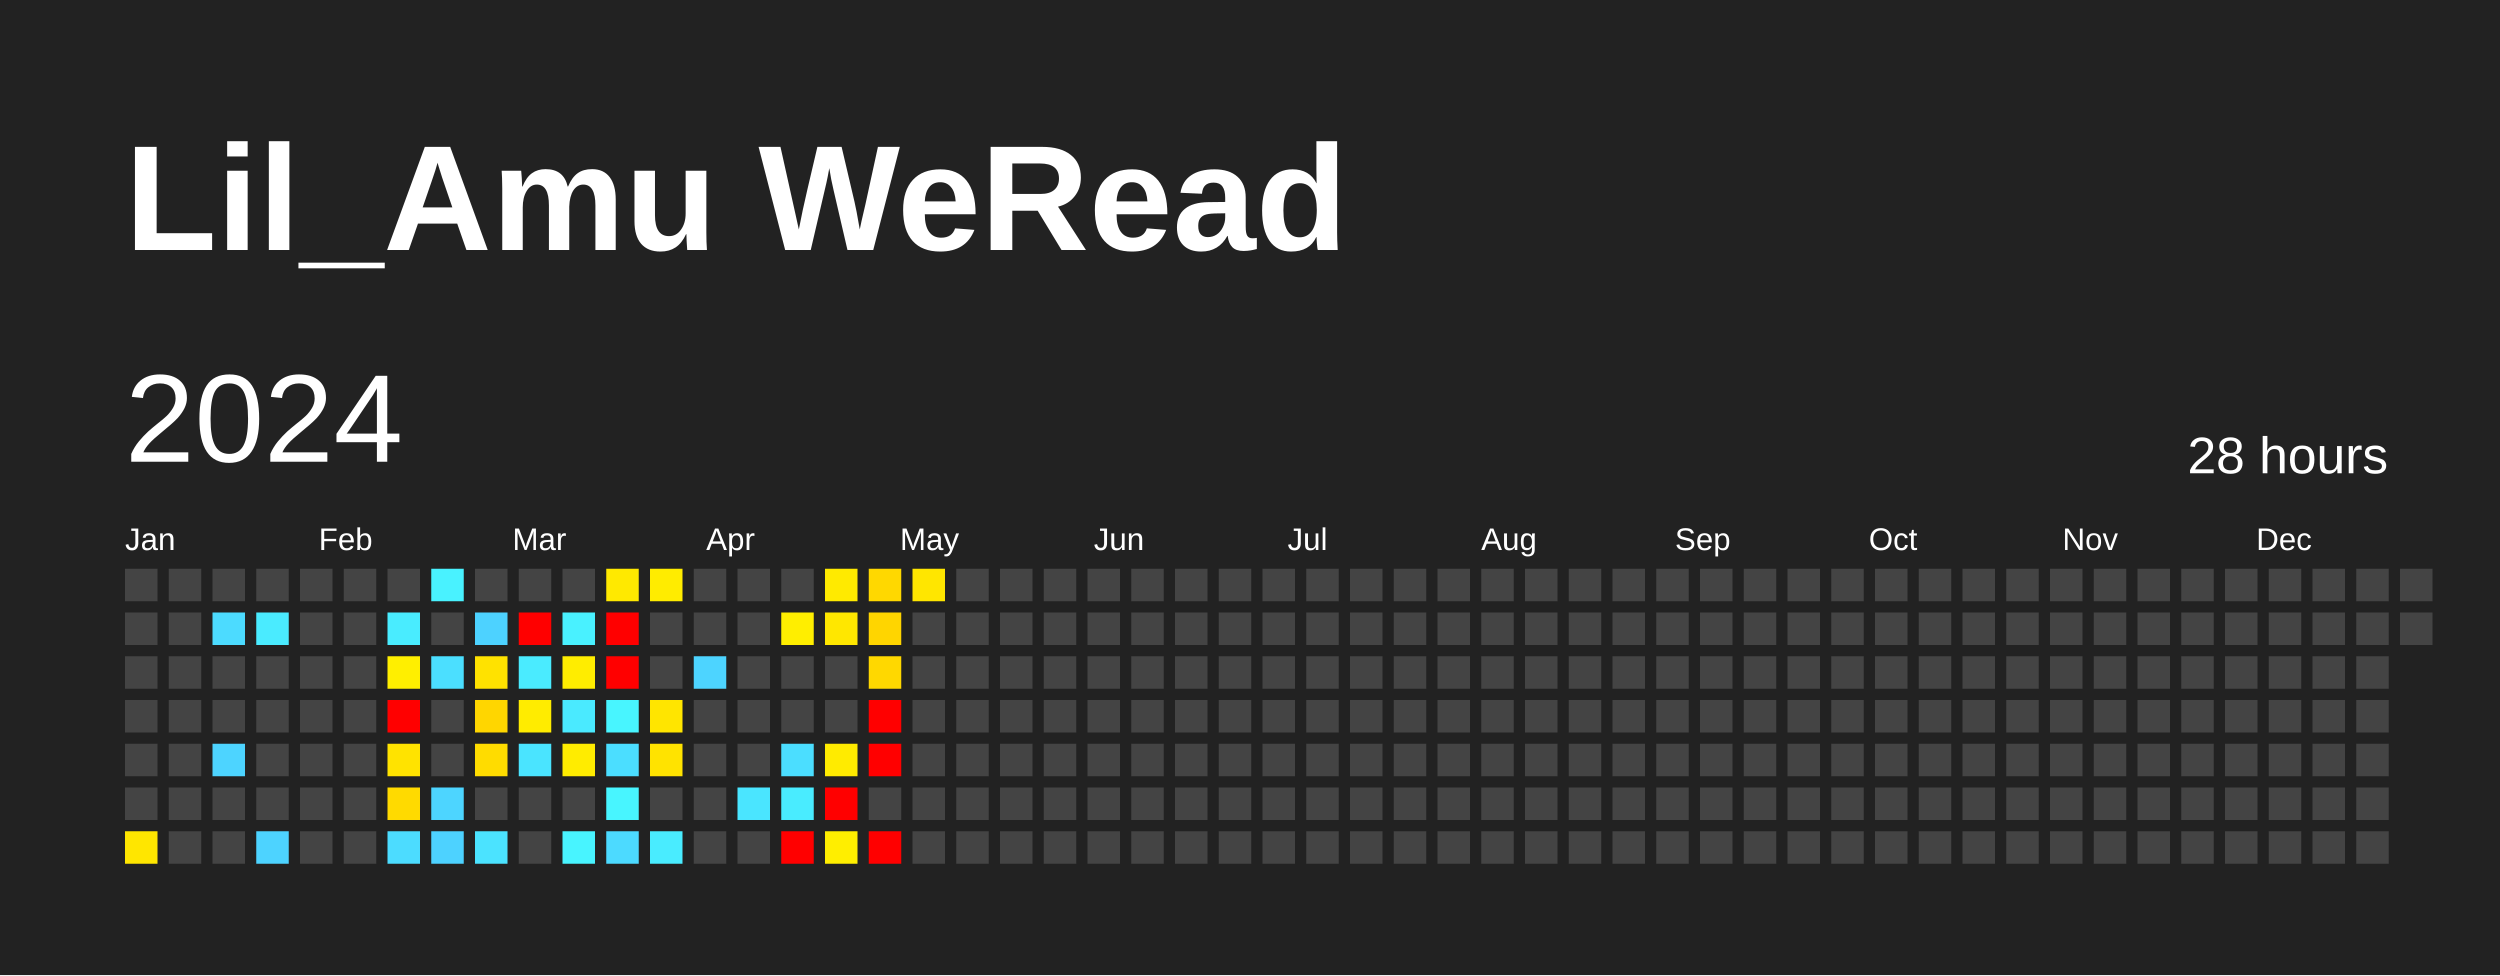
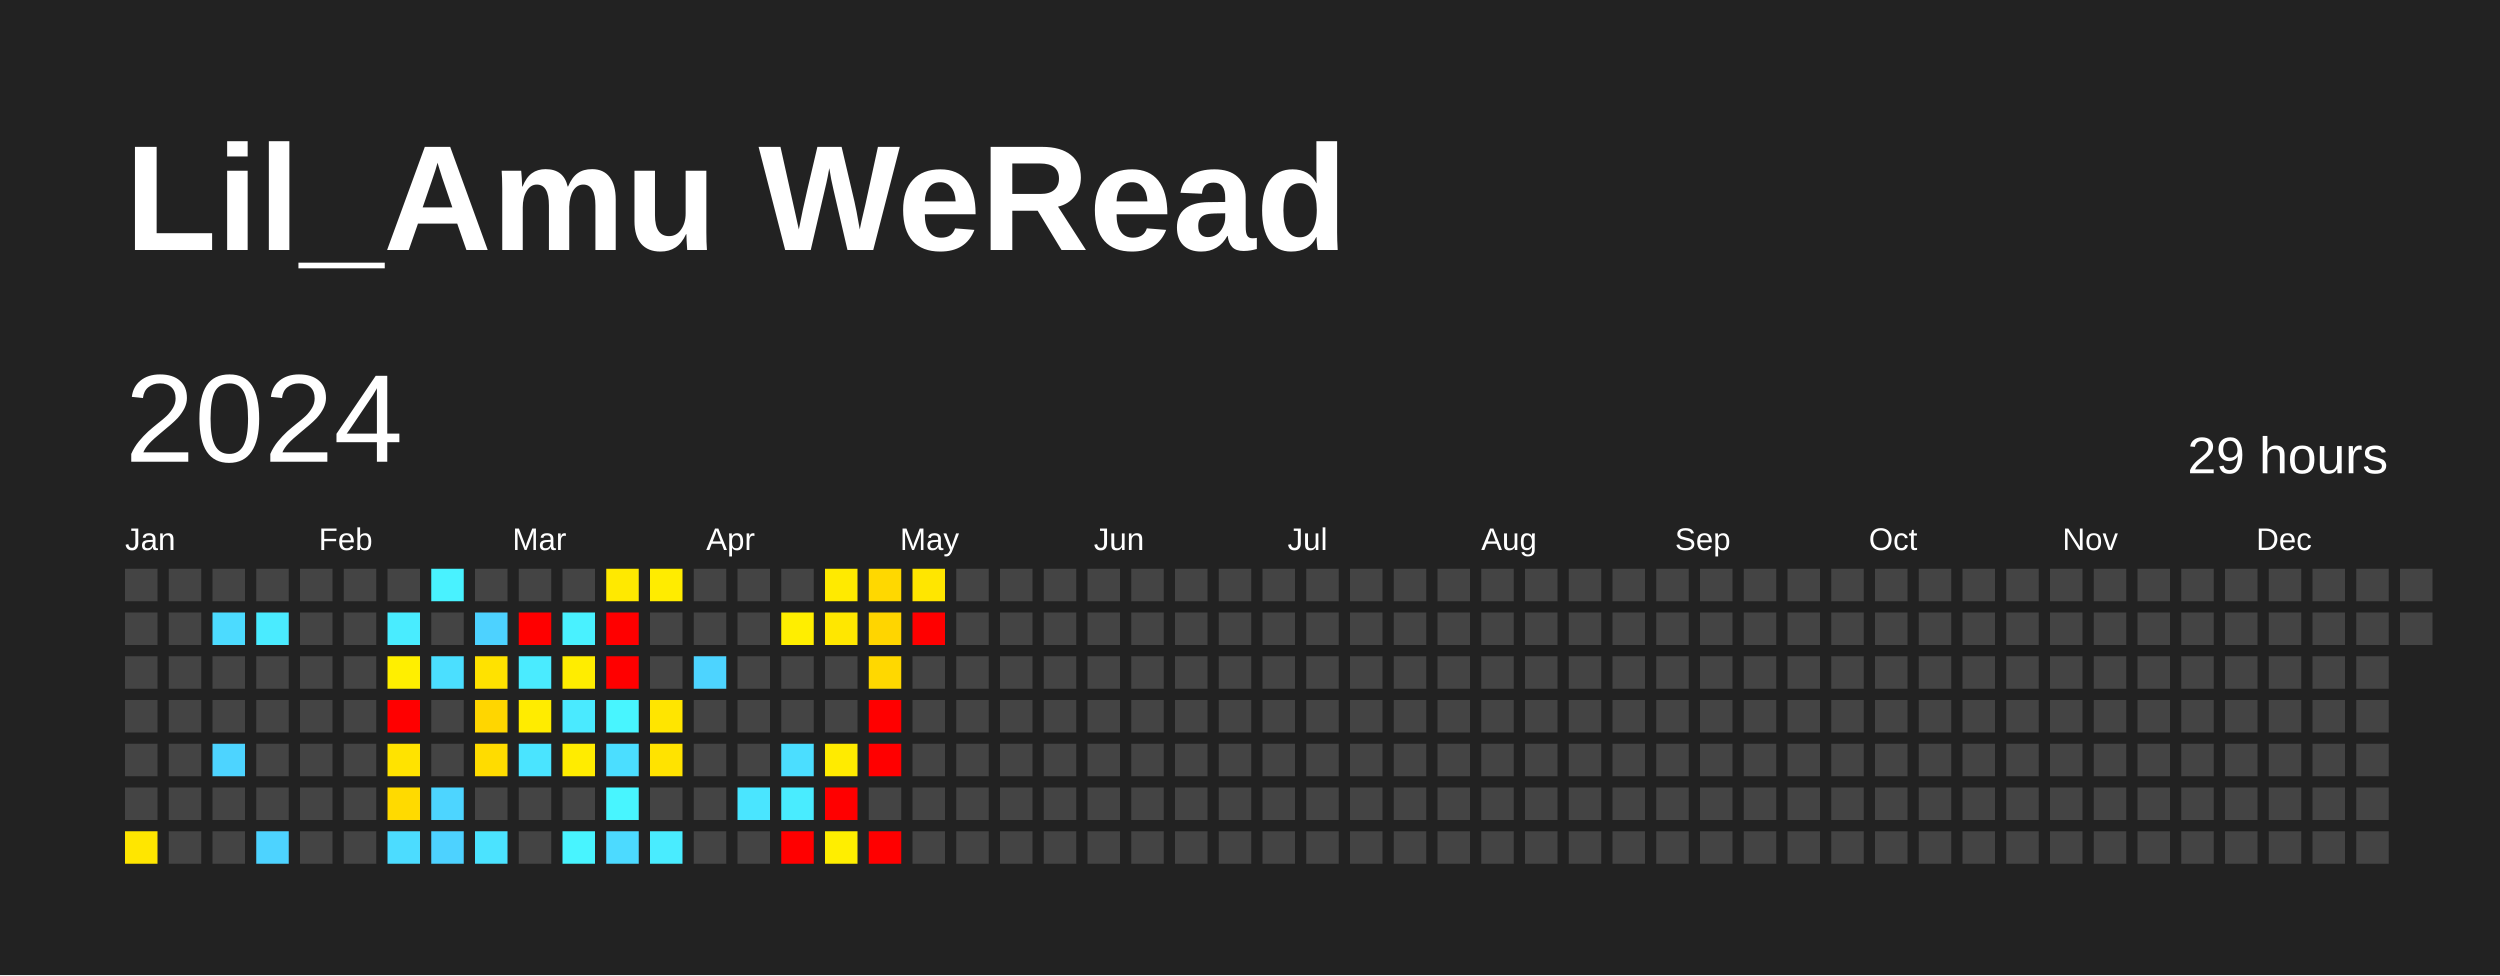
<svg xmlns="http://www.w3.org/2000/svg" baseProfile="full" height="78mm" version="1.1" viewBox="0,0,200,78" width="200mm">
  <defs />
  <rect fill="#222222" height="78" width="200" x="0" y="0" />
  <text fill="#FFFFFF" style="font-size:12px; font-family:Arial; font-weight:bold;" x="10" y="20">Lil_Amu WeRead</text>
  <text dominant-baseline="hanging" fill="#FFFFFF" style="font-size:10.0px; font-family:Arial;" x="10" y="30">2024</text>
-   <text dominant-baseline="hanging" fill="#FFFFFF" style="font-size:4.125px; font-family:Arial;" x="175" y="35">28 hours</text>
+   <text dominant-baseline="hanging" fill="#FFFFFF" style="font-size:4.125px; font-family:Arial;" x="175" y="35">29 hours</text>
  <text fill="#FFFFFF" style="font-size:2.5px; font-family:Arial" x="10.0" y="44">Jan</text>
  <text fill="#FFFFFF" style="font-size:2.5px; font-family:Arial" x="25.5" y="44">Feb</text>
  <text fill="#FFFFFF" style="font-size:2.5px; font-family:Arial" x="41.0" y="44">Mar</text>
  <text fill="#FFFFFF" style="font-size:2.5px; font-family:Arial" x="56.5" y="44">Apr</text>
  <text fill="#FFFFFF" style="font-size:2.5px; font-family:Arial" x="72.0" y="44">May</text>
  <text fill="#FFFFFF" style="font-size:2.5px; font-family:Arial" x="87.5" y="44">Jun</text>
  <text fill="#FFFFFF" style="font-size:2.5px; font-family:Arial" x="103.0" y="44">Jul</text>
  <text fill="#FFFFFF" style="font-size:2.5px; font-family:Arial" x="118.5" y="44">Aug</text>
  <text fill="#FFFFFF" style="font-size:2.5px; font-family:Arial" x="134.0" y="44">Sep</text>
  <text fill="#FFFFFF" style="font-size:2.5px; font-family:Arial" x="149.5" y="44">Oct</text>
  <text fill="#FFFFFF" style="font-size:2.5px; font-family:Arial" x="165.0" y="44">Nov</text>
  <text fill="#FFFFFF" style="font-size:2.5px; font-family:Arial" x="180.5" y="44">Dec</text>
  <rect fill="#444444" height="2.6" width="2.6" x="10.0" y="45.5" />
  <rect fill="#444444" height="2.6" width="2.6" x="10.0" y="49.0" />
  <rect fill="#444444" height="2.6" width="2.6" x="10.0" y="52.5" />
  <rect fill="#444444" height="2.6" width="2.6" x="10.0" y="56.0" />
  <rect fill="#444444" height="2.6" width="2.6" x="10.0" y="59.5" />
  <rect fill="#444444" height="2.6" width="2.6" x="10.0" y="63.0" />
  <rect fill="#ffe600" height="2.6" width="2.6" x="10.0" y="66.5" />
  <rect fill="#444444" height="2.6" width="2.6" x="13.5" y="45.5" />
  <rect fill="#444444" height="2.6" width="2.6" x="13.5" y="49.0" />
  <rect fill="#444444" height="2.6" width="2.6" x="13.5" y="52.5" />
  <rect fill="#444444" height="2.6" width="2.6" x="13.5" y="56.0" />
  <rect fill="#444444" height="2.6" width="2.6" x="13.5" y="59.5" />
  <rect fill="#444444" height="2.6" width="2.6" x="13.5" y="63.0" />
  <rect fill="#444444" height="2.6" width="2.6" x="13.5" y="66.5" />
  <rect fill="#444444" height="2.6" width="2.6" x="17.0" y="45.5" />
  <rect fill="#4cdbff" height="2.6" width="2.6" x="17.0" y="49.0" />
  <rect fill="#444444" height="2.6" width="2.6" x="17.0" y="52.5" />
  <rect fill="#444444" height="2.6" width="2.6" x="17.0" y="56.0" />
  <rect fill="#4dd4ff" height="2.6" width="2.6" x="17.0" y="59.5" />
  <rect fill="#444444" height="2.6" width="2.6" x="17.0" y="63.0" />
  <rect fill="#444444" height="2.6" width="2.6" x="17.0" y="66.5" />
  <rect fill="#444444" height="2.6" width="2.6" x="20.5" y="45.5" />
  <rect fill="#4aebff" height="2.6" width="2.6" x="20.5" y="49.0" />
  <rect fill="#444444" height="2.6" width="2.6" x="20.5" y="52.5" />
  <rect fill="#444444" height="2.6" width="2.6" x="20.5" y="56.0" />
  <rect fill="#444444" height="2.6" width="2.6" x="20.5" y="59.5" />
  <rect fill="#444444" height="2.6" width="2.6" x="20.5" y="63.0" />
  <rect fill="#4dd3ff" height="2.6" width="2.6" x="20.5" y="66.5" />
  <rect fill="#444444" height="2.6" width="2.6" x="24.0" y="45.5" />
  <rect fill="#444444" height="2.6" width="2.6" x="24.0" y="49.0" />
  <rect fill="#444444" height="2.6" width="2.6" x="24.0" y="52.5" />
  <rect fill="#444444" height="2.6" width="2.6" x="24.0" y="56.0" />
  <rect fill="#444444" height="2.6" width="2.6" x="24.0" y="59.5" />
  <rect fill="#444444" height="2.6" width="2.6" x="24.0" y="63.0" />
  <rect fill="#444444" height="2.6" width="2.6" x="24.0" y="66.5" />
  <rect fill="#444444" height="2.6" width="2.6" x="27.5" y="45.5" />
  <rect fill="#444444" height="2.6" width="2.6" x="27.5" y="49.0" />
  <rect fill="#444444" height="2.6" width="2.6" x="27.5" y="52.5" />
  <rect fill="#444444" height="2.6" width="2.6" x="27.5" y="56.0" />
  <rect fill="#444444" height="2.6" width="2.6" x="27.5" y="59.5" />
  <rect fill="#444444" height="2.6" width="2.6" x="27.5" y="63.0" />
  <rect fill="#444444" height="2.6" width="2.6" x="27.5" y="66.5" />
  <rect fill="#444444" height="2.6" width="2.6" x="31.0" y="45.5" />
  <rect fill="#49ecff" height="2.6" width="2.6" x="31.0" y="49.0" />
  <rect fill="#ffef00" height="2.6" width="2.6" x="31.0" y="52.5" />
  <rect fill="red" height="2.6" width="2.6" x="31.0" y="56.0" />
  <rect fill="#ffe300" height="2.6" width="2.6" x="31.0" y="59.5" />
  <rect fill="#ffda00" height="2.6" width="2.6" x="31.0" y="63.0" />
  <rect fill="#4cdcff" height="2.6" width="2.6" x="31.0" y="66.5" />
  <rect fill="#49f2ff" height="2.6" width="2.6" x="34.5" y="45.5" />
  <rect fill="#444444" height="2.6" width="2.6" x="34.5" y="49.0" />
  <rect fill="#4bdfff" height="2.6" width="2.6" x="34.5" y="52.5" />
  <rect fill="#444444" height="2.6" width="2.6" x="34.5" y="56.0" />
  <rect fill="#444444" height="2.6" width="2.6" x="34.5" y="59.5" />
  <rect fill="#4dd5ff" height="2.6" width="2.6" x="34.5" y="63.0" />
  <rect fill="#4dd2ff" height="2.6" width="2.6" x="34.5" y="66.5" />
  <rect fill="#444444" height="2.6" width="2.6" x="38.0" y="45.5" />
  <rect fill="#4dd2ff" height="2.6" width="2.6" x="38.0" y="49.0" />
  <rect fill="#ffe200" height="2.6" width="2.6" x="38.0" y="52.5" />
  <rect fill="#ffd600" height="2.6" width="2.6" x="38.0" y="56.0" />
  <rect fill="#ffdc00" height="2.6" width="2.6" x="38.0" y="59.5" />
  <rect fill="#444444" height="2.6" width="2.6" x="38.0" y="63.0" />
  <rect fill="#4be3ff" height="2.6" width="2.6" x="38.0" y="66.5" />
  <rect fill="#444444" height="2.6" width="2.6" x="41.5" y="45.5" />
  <rect fill="red" height="2.6" width="2.6" x="41.5" y="49.0" />
  <rect fill="#4aebff" height="2.6" width="2.6" x="41.5" y="52.5" />
  <rect fill="#ffec00" height="2.6" width="2.6" x="41.5" y="56.0" />
  <rect fill="#4ae4ff" height="2.6" width="2.6" x="41.5" y="59.5" />
  <rect fill="#444444" height="2.6" width="2.6" x="41.5" y="63.0" />
  <rect fill="#444444" height="2.6" width="2.6" x="41.5" y="66.5" />
  <rect fill="#444444" height="2.6" width="2.6" x="45.0" y="45.5" />
  <rect fill="#49f1ff" height="2.6" width="2.6" x="45.0" y="49.0" />
  <rect fill="#ffed00" height="2.6" width="2.6" x="45.0" y="52.5" />
  <rect fill="#4aeaff" height="2.6" width="2.6" x="45.0" y="56.0" />
  <rect fill="#ffec00" height="2.6" width="2.6" x="45.0" y="59.5" />
  <rect fill="#444444" height="2.6" width="2.6" x="45.0" y="63.0" />
  <rect fill="#48f4ff" height="2.6" width="2.6" x="45.0" y="66.5" />
  <rect fill="#ffe900" height="2.6" width="2.6" x="48.5" y="45.5" />
  <rect fill="red" height="2.6" width="2.6" x="48.5" y="49.0" />
  <rect fill="red" height="2.6" width="2.6" x="48.5" y="52.5" />
  <rect fill="#48f5ff" height="2.6" width="2.6" x="48.5" y="56.0" />
  <rect fill="#4bdeff" height="2.6" width="2.6" x="48.5" y="59.5" />
  <rect fill="#48f5ff" height="2.6" width="2.6" x="48.5" y="63.0" />
  <rect fill="#4cdaff" height="2.6" width="2.6" x="48.5" y="66.5" />
  <rect fill="#ffec00" height="2.6" width="2.6" x="52.0" y="45.5" />
  <rect fill="#444444" height="2.6" width="2.6" x="52.0" y="49.0" />
  <rect fill="#444444" height="2.6" width="2.6" x="52.0" y="52.5" />
  <rect fill="#ffe500" height="2.6" width="2.6" x="52.0" y="56.0" />
  <rect fill="#ffe300" height="2.6" width="2.6" x="52.0" y="59.5" />
  <rect fill="#444444" height="2.6" width="2.6" x="52.0" y="63.0" />
  <rect fill="#49ecff" height="2.6" width="2.6" x="52.0" y="66.5" />
  <rect fill="#444444" height="2.6" width="2.6" x="55.5" y="45.5" />
  <rect fill="#444444" height="2.6" width="2.6" x="55.5" y="49.0" />
  <rect fill="#4dd4ff" height="2.6" width="2.6" x="55.5" y="52.5" />
  <rect fill="#444444" height="2.6" width="2.6" x="55.5" y="56.0" />
  <rect fill="#444444" height="2.6" width="2.6" x="55.5" y="59.5" />
  <rect fill="#444444" height="2.6" width="2.6" x="55.5" y="63.0" />
  <rect fill="#444444" height="2.6" width="2.6" x="55.5" y="66.5" />
  <rect fill="#444444" height="2.6" width="2.6" x="59.0" y="45.5" />
  <rect fill="#444444" height="2.6" width="2.6" x="59.0" y="49.0" />
  <rect fill="#444444" height="2.6" width="2.6" x="59.0" y="52.5" />
  <rect fill="#444444" height="2.6" width="2.6" x="59.0" y="56.0" />
  <rect fill="#444444" height="2.6" width="2.6" x="59.0" y="59.5" />
  <rect fill="#4ae5ff" height="2.6" width="2.6" x="59.0" y="63.0" />
  <rect fill="#444444" height="2.6" width="2.6" x="59.0" y="66.5" />
  <rect fill="#444444" height="2.6" width="2.6" x="62.5" y="45.5" />
  <rect fill="#ffee00" height="2.6" width="2.6" x="62.5" y="49.0" />
  <rect fill="#444444" height="2.6" width="2.6" x="62.5" y="52.5" />
  <rect fill="#444444" height="2.6" width="2.6" x="62.5" y="56.0" />
  <rect fill="#4bdeff" height="2.6" width="2.6" x="62.5" y="59.5" />
  <rect fill="#49ecff" height="2.6" width="2.6" x="62.5" y="63.0" />
  <rect fill="red" height="2.6" width="2.6" x="62.5" y="66.5" />
  <rect fill="#ffea00" height="2.6" width="2.6" x="66.0" y="45.5" />
  <rect fill="#ffe700" height="2.6" width="2.6" x="66.0" y="49.0" />
  <rect fill="#444444" height="2.6" width="2.6" x="66.0" y="52.5" />
  <rect fill="#444444" height="2.6" width="2.6" x="66.0" y="56.0" />
  <rect fill="#ffeb00" height="2.6" width="2.6" x="66.0" y="59.5" />
  <rect fill="red" height="2.6" width="2.6" x="66.0" y="63.0" />
  <rect fill="#ffee00" height="2.6" width="2.6" x="66.0" y="66.5" />
  <rect fill="#ffd800" height="2.6" width="2.6" x="69.5" y="45.5" />
  <rect fill="#ffd500" height="2.6" width="2.6" x="69.5" y="49.0" />
  <rect fill="#ffd800" height="2.6" width="2.6" x="69.5" y="52.5" />
  <rect fill="red" height="2.6" width="2.6" x="69.5" y="56.0" />
  <rect fill="red" height="2.6" width="2.6" x="69.5" y="59.5" />
  <rect fill="#444444" height="2.6" width="2.6" x="69.5" y="63.0" />
  <rect fill="red" height="2.6" width="2.6" x="69.5" y="66.5" />
  <rect fill="#ffe600" height="2.6" width="2.6" x="73.0" y="45.5" />
-   <rect fill="#444444" height="2.6" width="2.6" x="73.0" y="49.0" />
+   <rect fill="red" height="2.6" width="2.6" x="73.0" y="49.0" />
  <rect fill="#444444" height="2.6" width="2.6" x="73.0" y="52.5" />
  <rect fill="#444444" height="2.6" width="2.6" x="73.0" y="56.0" />
  <rect fill="#444444" height="2.6" width="2.6" x="73.0" y="59.5" />
  <rect fill="#444444" height="2.6" width="2.6" x="73.0" y="63.0" />
  <rect fill="#444444" height="2.6" width="2.6" x="73.0" y="66.5" />
  <rect fill="#444444" height="2.6" width="2.6" x="76.5" y="45.5" />
  <rect fill="#444444" height="2.6" width="2.6" x="76.5" y="49.0" />
  <rect fill="#444444" height="2.6" width="2.6" x="76.5" y="52.5" />
  <rect fill="#444444" height="2.6" width="2.6" x="76.5" y="56.0" />
  <rect fill="#444444" height="2.6" width="2.6" x="76.5" y="59.5" />
  <rect fill="#444444" height="2.6" width="2.6" x="76.5" y="63.0" />
  <rect fill="#444444" height="2.6" width="2.6" x="76.5" y="66.5" />
  <rect fill="#444444" height="2.6" width="2.6" x="80.0" y="45.5" />
  <rect fill="#444444" height="2.6" width="2.6" x="80.0" y="49.0" />
  <rect fill="#444444" height="2.6" width="2.6" x="80.0" y="52.5" />
  <rect fill="#444444" height="2.6" width="2.6" x="80.0" y="56.0" />
  <rect fill="#444444" height="2.6" width="2.6" x="80.0" y="59.5" />
  <rect fill="#444444" height="2.6" width="2.6" x="80.0" y="63.0" />
  <rect fill="#444444" height="2.6" width="2.6" x="80.0" y="66.5" />
  <rect fill="#444444" height="2.6" width="2.6" x="83.5" y="45.5" />
  <rect fill="#444444" height="2.6" width="2.6" x="83.5" y="49.0" />
  <rect fill="#444444" height="2.6" width="2.6" x="83.5" y="52.5" />
  <rect fill="#444444" height="2.6" width="2.6" x="83.5" y="56.0" />
  <rect fill="#444444" height="2.6" width="2.6" x="83.5" y="59.5" />
  <rect fill="#444444" height="2.6" width="2.6" x="83.5" y="63.0" />
  <rect fill="#444444" height="2.6" width="2.6" x="83.5" y="66.5" />
  <rect fill="#444444" height="2.6" width="2.6" x="87.0" y="45.5" />
  <rect fill="#444444" height="2.6" width="2.6" x="87.0" y="49.0" />
  <rect fill="#444444" height="2.6" width="2.6" x="87.0" y="52.5" />
  <rect fill="#444444" height="2.6" width="2.6" x="87.0" y="56.0" />
  <rect fill="#444444" height="2.6" width="2.6" x="87.0" y="59.5" />
  <rect fill="#444444" height="2.6" width="2.6" x="87.0" y="63.0" />
  <rect fill="#444444" height="2.6" width="2.6" x="87.0" y="66.5" />
  <rect fill="#444444" height="2.6" width="2.6" x="90.5" y="45.5" />
  <rect fill="#444444" height="2.6" width="2.6" x="90.5" y="49.0" />
  <rect fill="#444444" height="2.6" width="2.6" x="90.5" y="52.5" />
  <rect fill="#444444" height="2.6" width="2.6" x="90.5" y="56.0" />
  <rect fill="#444444" height="2.6" width="2.6" x="90.5" y="59.5" />
  <rect fill="#444444" height="2.6" width="2.6" x="90.5" y="63.0" />
  <rect fill="#444444" height="2.6" width="2.6" x="90.5" y="66.5" />
  <rect fill="#444444" height="2.6" width="2.6" x="94.0" y="45.5" />
  <rect fill="#444444" height="2.6" width="2.6" x="94.0" y="49.0" />
  <rect fill="#444444" height="2.6" width="2.6" x="94.0" y="52.5" />
  <rect fill="#444444" height="2.6" width="2.6" x="94.0" y="56.0" />
  <rect fill="#444444" height="2.6" width="2.6" x="94.0" y="59.5" />
  <rect fill="#444444" height="2.6" width="2.6" x="94.0" y="63.0" />
  <rect fill="#444444" height="2.6" width="2.6" x="94.0" y="66.5" />
  <rect fill="#444444" height="2.6" width="2.6" x="97.5" y="45.5" />
  <rect fill="#444444" height="2.6" width="2.6" x="97.5" y="49.0" />
  <rect fill="#444444" height="2.6" width="2.6" x="97.5" y="52.5" />
  <rect fill="#444444" height="2.6" width="2.6" x="97.5" y="56.0" />
  <rect fill="#444444" height="2.6" width="2.6" x="97.5" y="59.5" />
  <rect fill="#444444" height="2.6" width="2.6" x="97.5" y="63.0" />
  <rect fill="#444444" height="2.6" width="2.6" x="97.5" y="66.5" />
  <rect fill="#444444" height="2.6" width="2.6" x="101.0" y="45.5" />
  <rect fill="#444444" height="2.6" width="2.6" x="101.0" y="49.0" />
  <rect fill="#444444" height="2.6" width="2.6" x="101.0" y="52.5" />
  <rect fill="#444444" height="2.6" width="2.6" x="101.0" y="56.0" />
  <rect fill="#444444" height="2.6" width="2.6" x="101.0" y="59.5" />
  <rect fill="#444444" height="2.6" width="2.6" x="101.0" y="63.0" />
  <rect fill="#444444" height="2.6" width="2.6" x="101.0" y="66.5" />
  <rect fill="#444444" height="2.6" width="2.6" x="104.5" y="45.5" />
  <rect fill="#444444" height="2.6" width="2.6" x="104.5" y="49.0" />
  <rect fill="#444444" height="2.6" width="2.6" x="104.5" y="52.5" />
  <rect fill="#444444" height="2.6" width="2.6" x="104.5" y="56.0" />
  <rect fill="#444444" height="2.6" width="2.6" x="104.5" y="59.5" />
  <rect fill="#444444" height="2.6" width="2.6" x="104.5" y="63.0" />
  <rect fill="#444444" height="2.6" width="2.6" x="104.5" y="66.5" />
  <rect fill="#444444" height="2.6" width="2.6" x="108.0" y="45.5" />
  <rect fill="#444444" height="2.6" width="2.6" x="108.0" y="49.0" />
  <rect fill="#444444" height="2.6" width="2.6" x="108.0" y="52.5" />
  <rect fill="#444444" height="2.6" width="2.6" x="108.0" y="56.0" />
  <rect fill="#444444" height="2.6" width="2.6" x="108.0" y="59.5" />
  <rect fill="#444444" height="2.6" width="2.6" x="108.0" y="63.0" />
  <rect fill="#444444" height="2.6" width="2.6" x="108.0" y="66.5" />
  <rect fill="#444444" height="2.6" width="2.6" x="111.5" y="45.5" />
  <rect fill="#444444" height="2.6" width="2.6" x="111.5" y="49.0" />
  <rect fill="#444444" height="2.6" width="2.6" x="111.5" y="52.5" />
  <rect fill="#444444" height="2.6" width="2.6" x="111.5" y="56.0" />
  <rect fill="#444444" height="2.6" width="2.6" x="111.5" y="59.5" />
  <rect fill="#444444" height="2.6" width="2.6" x="111.5" y="63.0" />
  <rect fill="#444444" height="2.6" width="2.6" x="111.5" y="66.5" />
  <rect fill="#444444" height="2.6" width="2.6" x="115.0" y="45.5" />
  <rect fill="#444444" height="2.6" width="2.6" x="115.0" y="49.0" />
  <rect fill="#444444" height="2.6" width="2.6" x="115.0" y="52.5" />
  <rect fill="#444444" height="2.6" width="2.6" x="115.0" y="56.0" />
  <rect fill="#444444" height="2.6" width="2.6" x="115.0" y="59.5" />
  <rect fill="#444444" height="2.6" width="2.6" x="115.0" y="63.0" />
  <rect fill="#444444" height="2.6" width="2.6" x="115.0" y="66.5" />
  <rect fill="#444444" height="2.6" width="2.6" x="118.5" y="45.5" />
  <rect fill="#444444" height="2.6" width="2.6" x="118.5" y="49.0" />
  <rect fill="#444444" height="2.6" width="2.6" x="118.5" y="52.5" />
  <rect fill="#444444" height="2.6" width="2.6" x="118.5" y="56.0" />
  <rect fill="#444444" height="2.6" width="2.6" x="118.5" y="59.5" />
  <rect fill="#444444" height="2.6" width="2.6" x="118.5" y="63.0" />
  <rect fill="#444444" height="2.6" width="2.6" x="118.5" y="66.5" />
  <rect fill="#444444" height="2.6" width="2.6" x="122.0" y="45.5" />
  <rect fill="#444444" height="2.6" width="2.6" x="122.0" y="49.0" />
  <rect fill="#444444" height="2.6" width="2.6" x="122.0" y="52.5" />
  <rect fill="#444444" height="2.6" width="2.6" x="122.0" y="56.0" />
  <rect fill="#444444" height="2.6" width="2.6" x="122.0" y="59.5" />
  <rect fill="#444444" height="2.6" width="2.6" x="122.0" y="63.0" />
  <rect fill="#444444" height="2.6" width="2.6" x="122.0" y="66.5" />
  <rect fill="#444444" height="2.6" width="2.6" x="125.5" y="45.5" />
  <rect fill="#444444" height="2.6" width="2.6" x="125.5" y="49.0" />
  <rect fill="#444444" height="2.6" width="2.6" x="125.5" y="52.5" />
  <rect fill="#444444" height="2.6" width="2.6" x="125.5" y="56.0" />
  <rect fill="#444444" height="2.6" width="2.6" x="125.5" y="59.5" />
  <rect fill="#444444" height="2.6" width="2.6" x="125.5" y="63.0" />
  <rect fill="#444444" height="2.6" width="2.6" x="125.5" y="66.5" />
  <rect fill="#444444" height="2.6" width="2.6" x="129.0" y="45.5" />
  <rect fill="#444444" height="2.6" width="2.6" x="129.0" y="49.0" />
  <rect fill="#444444" height="2.6" width="2.6" x="129.0" y="52.5" />
  <rect fill="#444444" height="2.6" width="2.6" x="129.0" y="56.0" />
  <rect fill="#444444" height="2.6" width="2.6" x="129.0" y="59.5" />
  <rect fill="#444444" height="2.6" width="2.6" x="129.0" y="63.0" />
  <rect fill="#444444" height="2.6" width="2.6" x="129.0" y="66.5" />
  <rect fill="#444444" height="2.6" width="2.6" x="132.5" y="45.5" />
  <rect fill="#444444" height="2.6" width="2.6" x="132.5" y="49.0" />
  <rect fill="#444444" height="2.6" width="2.6" x="132.5" y="52.5" />
  <rect fill="#444444" height="2.6" width="2.6" x="132.5" y="56.0" />
  <rect fill="#444444" height="2.6" width="2.6" x="132.5" y="59.5" />
  <rect fill="#444444" height="2.6" width="2.6" x="132.5" y="63.0" />
  <rect fill="#444444" height="2.6" width="2.6" x="132.5" y="66.5" />
  <rect fill="#444444" height="2.6" width="2.6" x="136.0" y="45.5" />
  <rect fill="#444444" height="2.6" width="2.6" x="136.0" y="49.0" />
  <rect fill="#444444" height="2.6" width="2.6" x="136.0" y="52.5" />
  <rect fill="#444444" height="2.6" width="2.6" x="136.0" y="56.0" />
  <rect fill="#444444" height="2.6" width="2.6" x="136.0" y="59.5" />
  <rect fill="#444444" height="2.6" width="2.6" x="136.0" y="63.0" />
  <rect fill="#444444" height="2.6" width="2.6" x="136.0" y="66.5" />
  <rect fill="#444444" height="2.6" width="2.6" x="139.5" y="45.5" />
  <rect fill="#444444" height="2.6" width="2.6" x="139.5" y="49.0" />
  <rect fill="#444444" height="2.6" width="2.6" x="139.5" y="52.5" />
  <rect fill="#444444" height="2.6" width="2.6" x="139.5" y="56.0" />
  <rect fill="#444444" height="2.6" width="2.6" x="139.5" y="59.5" />
  <rect fill="#444444" height="2.6" width="2.6" x="139.5" y="63.0" />
  <rect fill="#444444" height="2.6" width="2.6" x="139.5" y="66.5" />
  <rect fill="#444444" height="2.6" width="2.6" x="143.0" y="45.5" />
  <rect fill="#444444" height="2.6" width="2.6" x="143.0" y="49.0" />
  <rect fill="#444444" height="2.6" width="2.6" x="143.0" y="52.5" />
  <rect fill="#444444" height="2.6" width="2.6" x="143.0" y="56.0" />
  <rect fill="#444444" height="2.6" width="2.6" x="143.0" y="59.5" />
  <rect fill="#444444" height="2.6" width="2.6" x="143.0" y="63.0" />
  <rect fill="#444444" height="2.6" width="2.6" x="143.0" y="66.5" />
  <rect fill="#444444" height="2.6" width="2.6" x="146.5" y="45.5" />
  <rect fill="#444444" height="2.6" width="2.6" x="146.5" y="49.0" />
  <rect fill="#444444" height="2.6" width="2.6" x="146.5" y="52.5" />
  <rect fill="#444444" height="2.6" width="2.6" x="146.5" y="56.0" />
  <rect fill="#444444" height="2.6" width="2.6" x="146.5" y="59.5" />
  <rect fill="#444444" height="2.6" width="2.6" x="146.5" y="63.0" />
  <rect fill="#444444" height="2.6" width="2.6" x="146.5" y="66.5" />
  <rect fill="#444444" height="2.6" width="2.6" x="150.0" y="45.5" />
  <rect fill="#444444" height="2.6" width="2.6" x="150.0" y="49.0" />
  <rect fill="#444444" height="2.6" width="2.6" x="150.0" y="52.5" />
  <rect fill="#444444" height="2.6" width="2.6" x="150.0" y="56.0" />
  <rect fill="#444444" height="2.6" width="2.6" x="150.0" y="59.5" />
  <rect fill="#444444" height="2.6" width="2.6" x="150.0" y="63.0" />
  <rect fill="#444444" height="2.6" width="2.6" x="150.0" y="66.5" />
  <rect fill="#444444" height="2.6" width="2.6" x="153.5" y="45.5" />
  <rect fill="#444444" height="2.6" width="2.6" x="153.5" y="49.0" />
  <rect fill="#444444" height="2.6" width="2.6" x="153.5" y="52.5" />
  <rect fill="#444444" height="2.6" width="2.6" x="153.5" y="56.0" />
  <rect fill="#444444" height="2.6" width="2.6" x="153.5" y="59.5" />
  <rect fill="#444444" height="2.6" width="2.6" x="153.5" y="63.0" />
  <rect fill="#444444" height="2.6" width="2.6" x="153.5" y="66.5" />
  <rect fill="#444444" height="2.6" width="2.6" x="157.0" y="45.5" />
  <rect fill="#444444" height="2.6" width="2.6" x="157.0" y="49.0" />
  <rect fill="#444444" height="2.6" width="2.6" x="157.0" y="52.5" />
  <rect fill="#444444" height="2.6" width="2.6" x="157.0" y="56.0" />
  <rect fill="#444444" height="2.6" width="2.6" x="157.0" y="59.5" />
  <rect fill="#444444" height="2.6" width="2.6" x="157.0" y="63.0" />
  <rect fill="#444444" height="2.6" width="2.6" x="157.0" y="66.5" />
  <rect fill="#444444" height="2.6" width="2.6" x="160.5" y="45.5" />
  <rect fill="#444444" height="2.6" width="2.6" x="160.5" y="49.0" />
  <rect fill="#444444" height="2.6" width="2.6" x="160.5" y="52.5" />
  <rect fill="#444444" height="2.6" width="2.6" x="160.5" y="56.0" />
  <rect fill="#444444" height="2.6" width="2.6" x="160.5" y="59.5" />
  <rect fill="#444444" height="2.6" width="2.6" x="160.5" y="63.0" />
  <rect fill="#444444" height="2.6" width="2.6" x="160.5" y="66.5" />
  <rect fill="#444444" height="2.6" width="2.6" x="164.0" y="45.5" />
  <rect fill="#444444" height="2.6" width="2.6" x="164.0" y="49.0" />
  <rect fill="#444444" height="2.6" width="2.6" x="164.0" y="52.5" />
  <rect fill="#444444" height="2.6" width="2.6" x="164.0" y="56.0" />
  <rect fill="#444444" height="2.6" width="2.6" x="164.0" y="59.5" />
  <rect fill="#444444" height="2.6" width="2.6" x="164.0" y="63.0" />
  <rect fill="#444444" height="2.6" width="2.6" x="164.0" y="66.5" />
  <rect fill="#444444" height="2.6" width="2.6" x="167.5" y="45.5" />
  <rect fill="#444444" height="2.6" width="2.6" x="167.5" y="49.0" />
  <rect fill="#444444" height="2.6" width="2.6" x="167.5" y="52.5" />
  <rect fill="#444444" height="2.6" width="2.6" x="167.5" y="56.0" />
  <rect fill="#444444" height="2.6" width="2.6" x="167.5" y="59.5" />
  <rect fill="#444444" height="2.6" width="2.6" x="167.5" y="63.0" />
  <rect fill="#444444" height="2.6" width="2.6" x="167.5" y="66.5" />
  <rect fill="#444444" height="2.6" width="2.6" x="171.0" y="45.5" />
  <rect fill="#444444" height="2.6" width="2.6" x="171.0" y="49.0" />
  <rect fill="#444444" height="2.6" width="2.6" x="171.0" y="52.5" />
  <rect fill="#444444" height="2.6" width="2.6" x="171.0" y="56.0" />
  <rect fill="#444444" height="2.6" width="2.6" x="171.0" y="59.5" />
  <rect fill="#444444" height="2.6" width="2.6" x="171.0" y="63.0" />
  <rect fill="#444444" height="2.6" width="2.6" x="171.0" y="66.5" />
  <rect fill="#444444" height="2.6" width="2.6" x="174.5" y="45.5" />
  <rect fill="#444444" height="2.6" width="2.6" x="174.5" y="49.0" />
  <rect fill="#444444" height="2.6" width="2.6" x="174.5" y="52.5" />
  <rect fill="#444444" height="2.6" width="2.6" x="174.5" y="56.0" />
  <rect fill="#444444" height="2.6" width="2.6" x="174.5" y="59.5" />
  <rect fill="#444444" height="2.6" width="2.6" x="174.5" y="63.0" />
  <rect fill="#444444" height="2.6" width="2.6" x="174.5" y="66.5" />
  <rect fill="#444444" height="2.6" width="2.6" x="178.0" y="45.5" />
  <rect fill="#444444" height="2.6" width="2.6" x="178.0" y="49.0" />
  <rect fill="#444444" height="2.6" width="2.6" x="178.0" y="52.5" />
  <rect fill="#444444" height="2.6" width="2.6" x="178.0" y="56.0" />
  <rect fill="#444444" height="2.6" width="2.6" x="178.0" y="59.5" />
  <rect fill="#444444" height="2.6" width="2.6" x="178.0" y="63.0" />
  <rect fill="#444444" height="2.6" width="2.6" x="178.0" y="66.5" />
  <rect fill="#444444" height="2.6" width="2.6" x="181.5" y="45.5" />
  <rect fill="#444444" height="2.6" width="2.6" x="181.5" y="49.0" />
  <rect fill="#444444" height="2.6" width="2.6" x="181.5" y="52.5" />
  <rect fill="#444444" height="2.6" width="2.6" x="181.5" y="56.0" />
  <rect fill="#444444" height="2.6" width="2.6" x="181.5" y="59.5" />
  <rect fill="#444444" height="2.6" width="2.6" x="181.5" y="63.0" />
  <rect fill="#444444" height="2.6" width="2.6" x="181.5" y="66.5" />
  <rect fill="#444444" height="2.6" width="2.6" x="185.0" y="45.5" />
  <rect fill="#444444" height="2.6" width="2.6" x="185.0" y="49.0" />
  <rect fill="#444444" height="2.6" width="2.6" x="185.0" y="52.5" />
  <rect fill="#444444" height="2.6" width="2.6" x="185.0" y="56.0" />
  <rect fill="#444444" height="2.6" width="2.6" x="185.0" y="59.5" />
  <rect fill="#444444" height="2.6" width="2.6" x="185.0" y="63.0" />
  <rect fill="#444444" height="2.6" width="2.6" x="185.0" y="66.5" />
  <rect fill="#444444" height="2.6" width="2.6" x="188.5" y="45.5" />
  <rect fill="#444444" height="2.6" width="2.6" x="188.5" y="49.0" />
  <rect fill="#444444" height="2.6" width="2.6" x="188.5" y="52.5" />
  <rect fill="#444444" height="2.6" width="2.6" x="188.5" y="56.0" />
  <rect fill="#444444" height="2.6" width="2.6" x="188.5" y="59.5" />
  <rect fill="#444444" height="2.6" width="2.6" x="188.5" y="63.0" />
  <rect fill="#444444" height="2.6" width="2.6" x="188.5" y="66.5" />
  <rect fill="#444444" height="2.6" width="2.6" x="192.0" y="45.5" />
  <rect fill="#444444" height="2.6" width="2.6" x="192.0" y="49.0" />
</svg>
